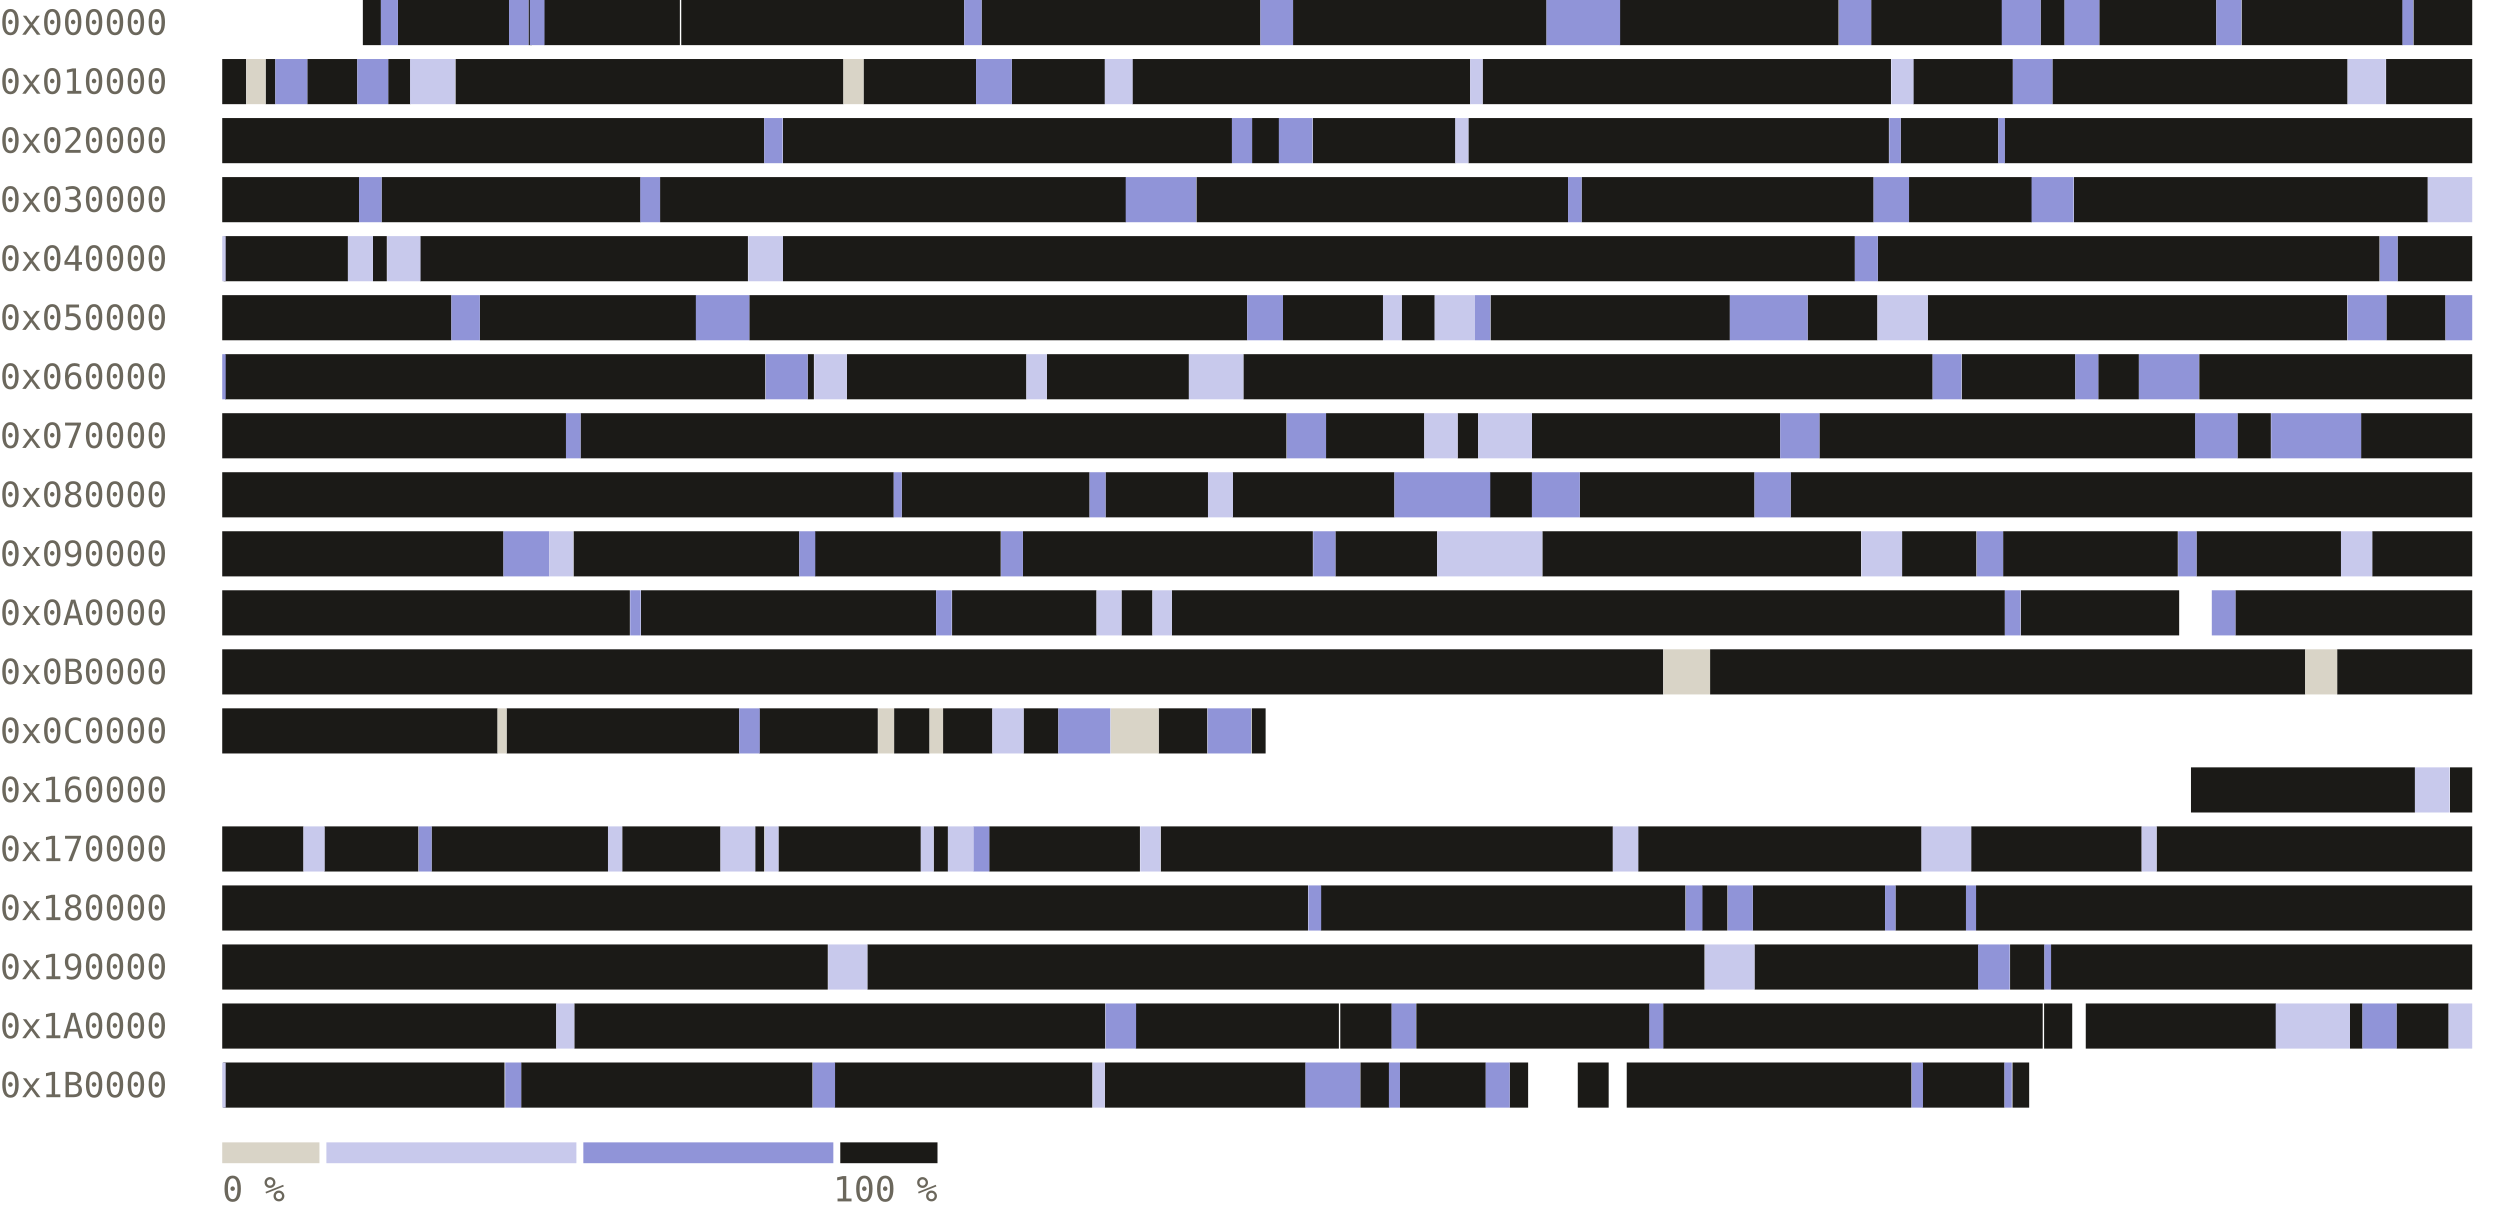
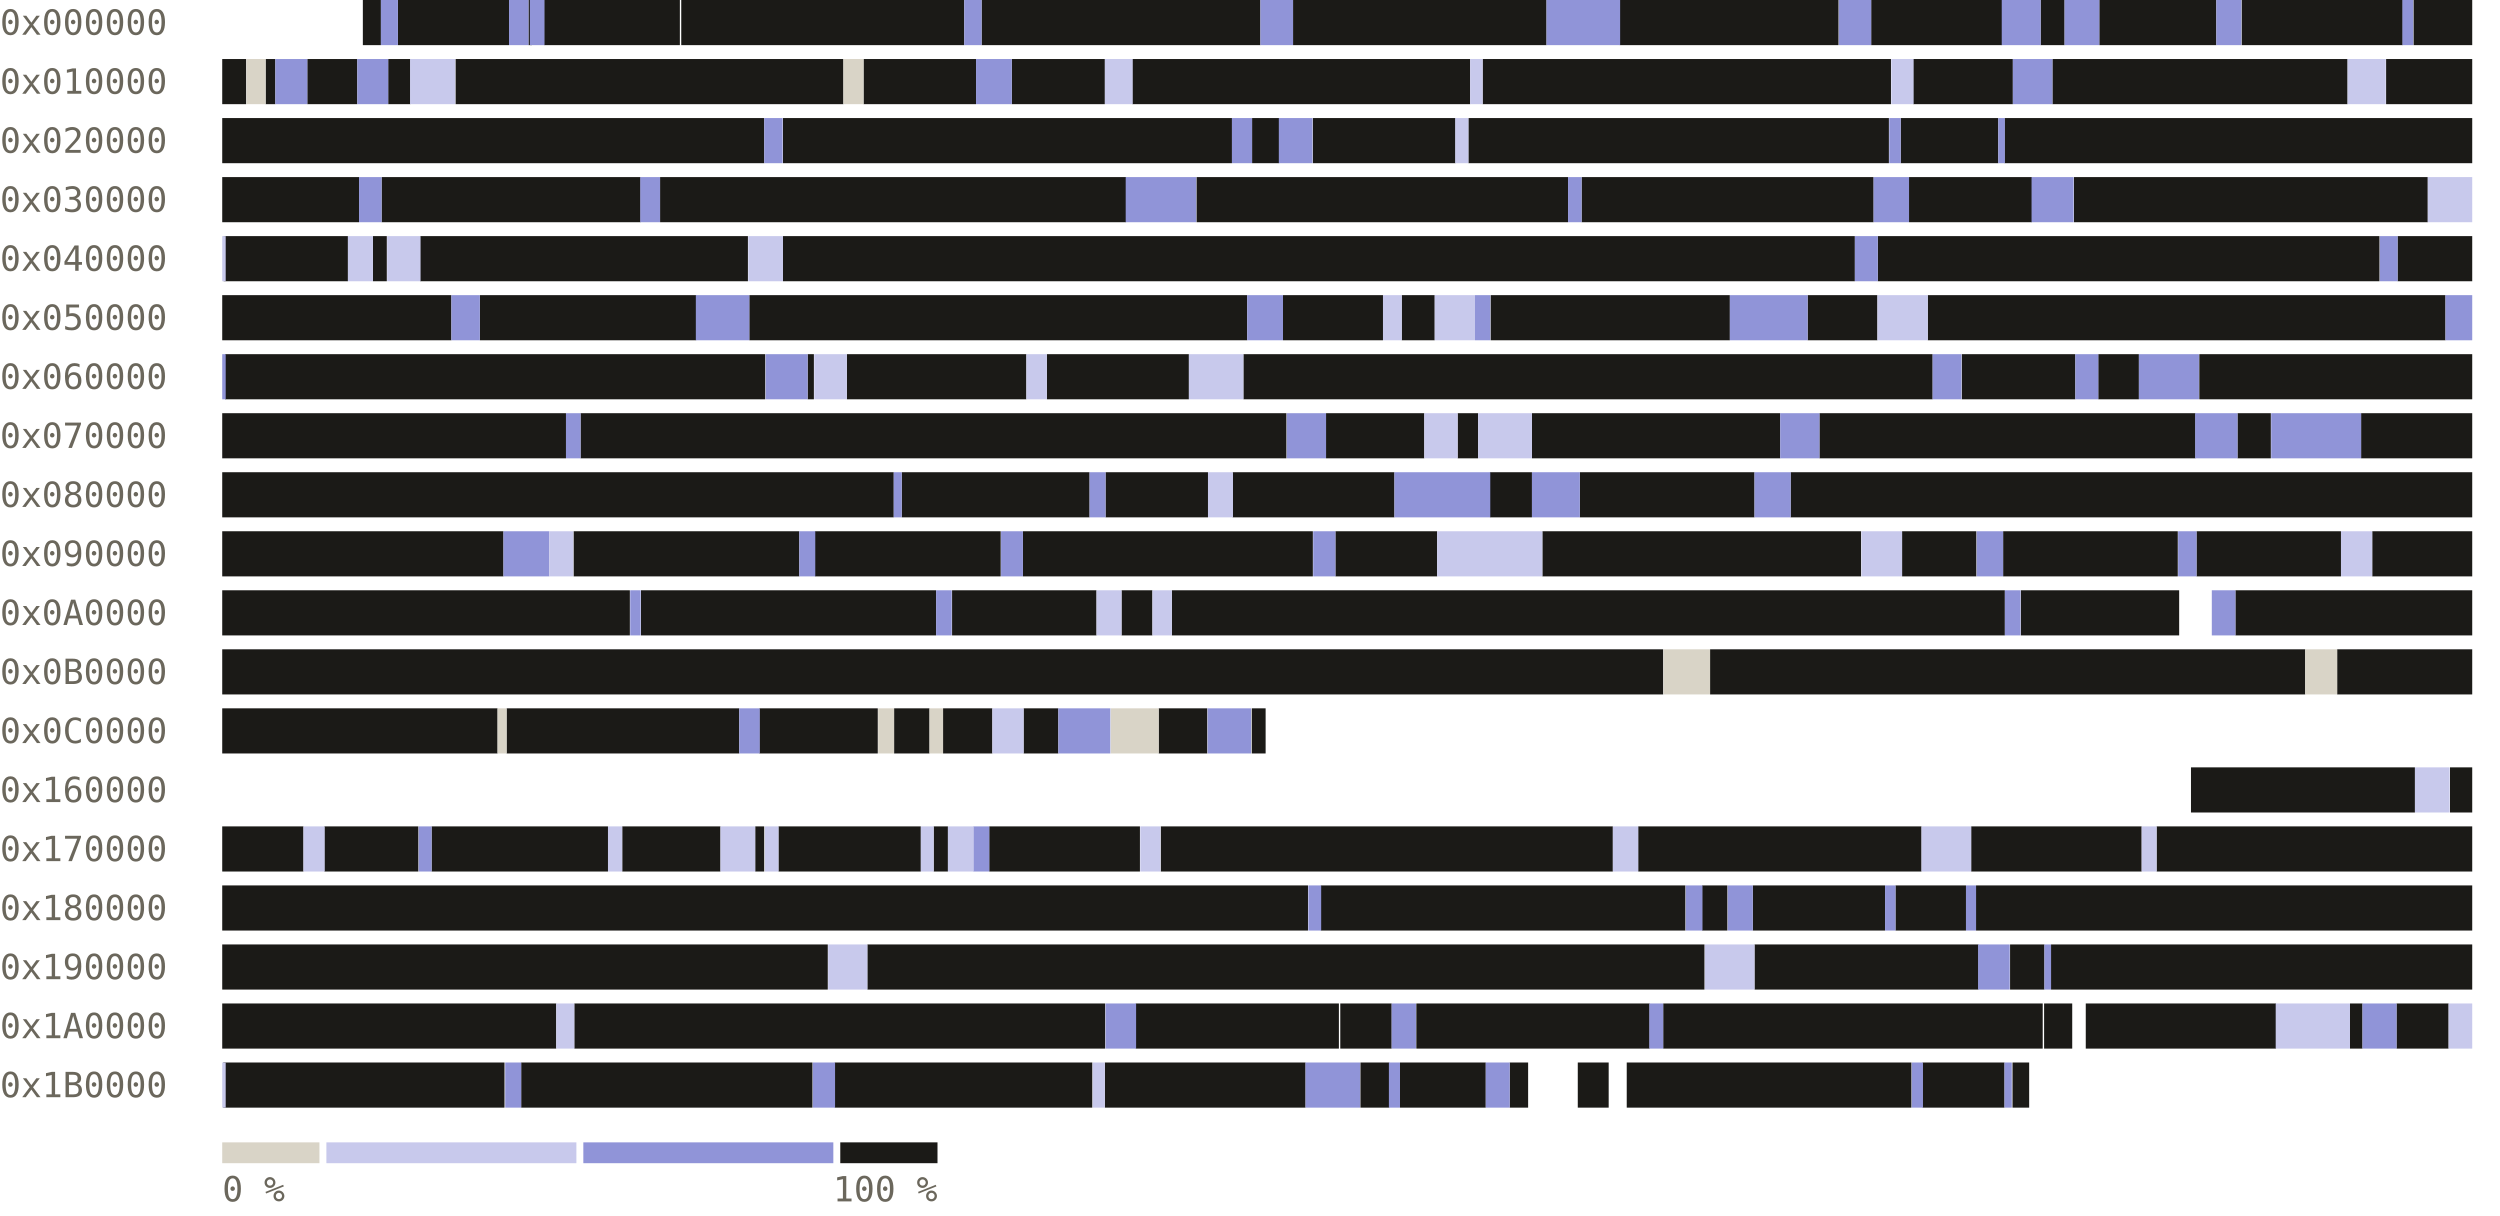
<svg xmlns="http://www.w3.org/2000/svg" viewBox="0 0 720 350" width="720" height="350">
  <style>text{font:10px monospace;fill:#6b675c}.q0{fill:#d9d4c7}.q1{fill:#e3e2f2}.q2{fill:#d6d6ef}.q3{fill:#c8c9ec}.q4{fill:#babce8}.q5{fill:#acafe4}.q6{fill:#9ea2df}.q7{fill:#9094d8}.q8{fill:#8186cf}.q9{fill:#7277c4}.q10{fill:#1b1a17}@media (prefers-color-scheme:dark){text{fill:#a8a293}.q0{fill:#4a463d}.q1{fill:#35375a}.q2{fill:#3c3f66}.q3{fill:#444772}.q4{fill:#4d517f}.q5{fill:#575b8c}.q6{fill:#62669a}.q7{fill:#6e72a8}.q8{fill:#7b7fb6}.q9{fill:#888cc4}.q10{fill:#d6d0bd}}</style>
  <text x="0" y="10">0x000000</text>
  <text x="0" y="27">0x010000</text>
  <text x="0" y="44">0x020000</text>
  <text x="0" y="61">0x030000</text>
  <text x="0" y="78">0x040000</text>
  <text x="0" y="95">0x050000</text>
  <text x="0" y="112">0x060000</text>
  <text x="0" y="129">0x070000</text>
  <text x="0" y="146">0x080000</text>
  <text x="0" y="163">0x090000</text>
  <text x="0" y="180">0x0A0000</text>
  <text x="0" y="197">0x0B0000</text>
  <text x="0" y="214">0x0C0000</text>
  <text x="0" y="231">0x160000</text>
  <text x="0" y="248">0x170000</text>
  <text x="0" y="265">0x180000</text>
  <text x="0" y="282">0x190000</text>
  <text x="0" y="299">0x1A0000</text>
  <text x="0" y="316">0x1B0000</text>
-   <path class="q10" d="M104.5 0h5.2v13h-5.2zM114.6 0h32v13h-32zM152.2 0h1v13h-1zM156.7 0h39.1v13h-39.1zM196.2 0h81.5v13h-81.5zM282.7 0h80.3v13h-80.3zM372.4 0h73v13h-73zM466.5 0h63v13h-63zM538.9 0h37.7v13h-37.7zM587.7 0h6.9v13h-6.9zM604.6 0h33.7v13h-33.7zM645.6 0h46.4v13h-46.4zM695.1 0h16.9v13h-16.9zM64 17h6.9v13h-6.9zM76.5 17h2.8v13h-2.8zM88.5 17h14.4v13h-14.4zM111.8 17h6.4v13h-6.4zM131.2 17h111.7v13h-111.7zM248.7 17h32.4v13h-32.4zM291.4 17h26.8v13h-26.8zM326.1 17h97.3v13h-97.3zM427 17h117.6v13h-117.6zM551 17h28.7v13h-28.7zM591.1 17h85v13h-85zM687.2 17h24.8v13h-24.8zM64 34h156.1v13h-156.1zM225.5 34h129.3v13h-129.3zM360.6 34h7.8v13h-7.8zM378.1 34h41.1v13h-41.1zM422.9 34h121.1v13h-121.1zM547.4 34h28.1v13h-28.1zM577.3 34h134.7v13h-134.7zM64 51h39.4v13h-39.4zM109.9 51h74.6v13h-74.6zM190.1 51h134.2v13h-134.2zM344.6 51h107v13h-107zM455.5 51h84.1v13h-84.1zM549.8 51h35.4v13h-35.4zM597.3 51h101.9v13h-101.9zM64.4 68h35.8v13h-35.8zM107.4 68h4v13h-4zM121 68h94.4v13h-94.4zM225.5 68h308.7v13h-308.7zM540.8 68h144.5v13h-144.5zM690.5 68h21.5v13h-21.5zM64 85h66v13h-66zM138.2 85h62.3v13h-62.3zM215.8 85h143.4v13h-143.4zM369.5 85h28.8v13h-28.8zM403.7 85h9.5v13h-9.5zM429.3 85h68.9v13h-68.9zM520.6 85h20.1v13h-20.1zM555.2 85h120.8v13h-120.8zM687.3 85h17v13h-17zM64.8 102h155.6v13h-155.6zM232.6 102h1.8v13h-1.8zM243.9 102h51.7v13h-51.7zM301.5 102h40.9v13h-40.9zM358.1 102h198.5v13h-198.5zM565 102h32.7v13h-32.7zM604.3 102h11.7v13h-11.7zM633.4 102h78.6v13h-78.6zM64 119h99v13h-99zM167.2 119h203.3v13h-203.3zM381.9 119h28.3v13h-28.3zM419.8 119h5.9v13h-5.9zM441.2 119h71.5v13h-71.5zM524 119h108.3v13h-108.3zM644.4 119h9.6v13h-9.6zM680 119h32v13h-32zM64 136h193.4v13h-193.4zM259.7 136h54.1v13h-54.1zM318.4 136h29.5v13h-29.5zM355 136h46.6v13h-46.6zM429.1 136h12.1v13h-12.1zM455 136h50.3v13h-50.3zM515.7 136h196.3v13h-196.3zM64 153h81v13h-81zM165.2 153h65v13h-65zM234.7 153h53.5v13h-53.5zM294.6 153h83.5v13h-83.5zM384.6 153h29.3v13h-29.3zM444.2 153h91.8v13h-91.8zM547.8 153h21.4v13h-21.4zM576.9 153h50.3v13h-50.3zM632.6 153h41.6v13h-41.6zM683.2 153h28.8v13h-28.8zM64 170h117.4v13h-117.4zM184.6 170h85v13h-85zM274.2 170h41.6v13h-41.6zM323 170h8.9v13h-8.9zM337.5 170h239.9v13h-239.9zM582 170h45.6v13h-45.6zM643.8 170h68.2v13h-68.2zM64 187h415v13h-415zM492.5 187h171.4v13h-171.4zM673.1 187h38.9v13h-38.9zM64 204h79.3v13h-79.3zM145.9 204h67v13h-67zM218.7 204h34.1v13h-34.1zM257.5 204h10.2v13h-10.2zM271.6 204h14.2v13h-14.2zM294.8 204h10v13h-10zM333.7 204h14v13h-14zM360.5 204h4v13h-4zM631 221h64.5v13h-64.5zM705.6 221h6.4v13h-6.4zM64 238h23.4v13h-23.4zM93.4 238h27.1v13h-27.1zM124.3 238h50.8v13h-50.8zM179.2 238h28.3v13h-28.3zM217.5 238h2.6v13h-2.6zM224.2 238h41v13h-41zM268.9 238h4.1v13h-4.1zM284.9 238h43.4v13h-43.4zM334.3 238h130.2v13h-130.2zM471.8 238h81.6v13h-81.6zM567.7 238h49.1v13h-49.1zM621.1 238h90.9v13h-90.9zM64 255h312.7v13h-312.7zM380.4 255h105v13h-105zM490.2 255h7.3v13h-7.3zM504.8 255h38.1v13h-38.1zM545.9 255h20.3v13h-20.3zM569.1 255h142.9v13h-142.9zM64 272h174.4v13h-174.4zM249.8 272h241.1v13h-241.1zM505.3 272h64.5v13h-64.5zM578.9 272h9.9v13h-9.9zM590.7 272h121.3v13h-121.3zM64 289h96.2v13h-96.2zM165.4 289h152.9v13h-152.9zM327.1 289h58.5v13h-58.5zM386 289h14.8v13h-14.8zM407.9 289h67.2v13h-67.2zM479 289h109.3v13h-109.3zM588.7 289h8.1v13h-8.1zM600.7 289h54.8v13h-54.8zM676.8 289h3.6v13h-3.6zM690.2 289h15v13h-15zM64.3 306h81v13h-81zM150.1 306h83.9v13h-83.9zM240.4 306h74.2v13h-74.2zM318.2 306h57.8v13h-57.8zM391.8 306h8.3v13h-8.3zM403.2 306h24.7v13h-24.7zM434.8 306h5.3v13h-5.3zM454.4 306h8.9v13h-8.9zM468.5 306h82v13h-82zM553.7 306h23.6v13h-23.6zM579.6 306h4.8v13h-4.8z" />
-   <path class="q7" d="M109.7 0h4.9v13h-4.9zM146.6 0h5.6v13h-5.6zM152.6 0h4.2v13h-4.2zM277.7 0h5v13h-5zM363 0h9.4v13h-9.4zM445.4 0h21.2v13h-21.2zM529.6 0h9.3v13h-9.3zM576.5 0h11.2v13h-11.2zM594.6 0h10v13h-10zM638.3 0h7.2v13h-7.2zM691.9 0h3.1v13h-3.1zM79.3 17h9.2v13h-9.2zM102.9 17h8.9v13h-8.9zM281.1 17h10.3v13h-10.3zM579.7 17h11.4v13h-11.4zM220.1 34h5.3v13h-5.3zM354.8 34h5.8v13h-5.8zM368.3 34h9.7v13h-9.7zM544.1 34h3.3v13h-3.3zM575.5 34h1.9v13h-1.9zM103.4 51h6.5v13h-6.5zM184.4 51h5.7v13h-5.7zM324.2 51h20.3v13h-20.3zM451.6 51h3.9v13h-3.9zM539.6 51h10.2v13h-10.2zM585.1 51h12.1v13h-12.1zM534.2 68h6.6v13h-6.6zM685.4 68h5.1v13h-5.1zM130 85h8.2v13h-8.2zM200.4 85h15.4v13h-15.4zM359.2 85h10.3v13h-10.3zM424.8 85h4.4v13h-4.4zM498.2 85h22.4v13h-22.4zM676.1 85h11.2v13h-11.2zM704.3 85h7.7v13h-7.7zM64 102h1v13h-1zM220.5 102h12.1v13h-12.1zM556.6 102h8.3v13h-8.3zM597.7 102h6.6v13h-6.6zM616 102h17.3v13h-17.3zM163 119h4.2v13h-4.2zM370.6 119h11.3v13h-11.3zM512.7 119h11.3v13h-11.3zM632.2 119h12.2v13h-12.2zM654.1 119h25.9v13h-25.9zM257.4 136h2.3v13h-2.3zM313.8 136h4.6v13h-4.6zM401.6 136h27.6v13h-27.6zM441.2 136h13.8v13h-13.8zM505.3 136h10.4v13h-10.4zM145 153h13.2v13h-13.2zM230.2 153h4.6v13h-4.6zM288.3 153h6.3v13h-6.3zM378.2 153h6.4v13h-6.4zM569.3 153h7.6v13h-7.6zM627.3 153h5.3v13h-5.3zM181.5 170h3v13h-3zM269.6 170h4.5v13h-4.5zM577.4 170h4.5v13h-4.5zM637 170h6.8v13h-6.8zM212.9 204h5.9v13h-5.9zM304.8 204h15v13h-15zM347.8 204h12.5v13h-12.5zM120.6 238h3.7v13h-3.7zM280.3 238h4.6v13h-4.6zM376.8 255h3.7v13h-3.7zM485.5 255h4.8v13h-4.8zM497.6 255h7.2v13h-7.2zM542.9 255h3v13h-3zM566.2 255h2.9v13h-2.9zM569.7 272h9.1v13h-9.1zM588.8 272h1.9v13h-1.9zM318.4 289h8.8v13h-8.8zM400.8 289h7v13h-7zM475 289h4v13h-4zM680.4 289h9.8v13h-9.8zM145.5 306h4.6v13h-4.6zM234.1 306h6.4v13h-6.4zM376 306h15.7v13h-15.7zM400 306h3.2v13h-3.2zM427.9 306h6.9v13h-6.9zM550.6 306h3.2v13h-3.2zM577.3 306h2.1v13h-2.1z" />
+   <path class="q10" d="M104.5 0h5.2v13h-5.2zM114.6 0h32v13h-32zM152.2 0h1v13h-1zM156.7 0h39.1v13h-39.1zM196.2 0h81.5v13h-81.5zM282.7 0h80.3v13h-80.3zM372.4 0h73v13h-73zM466.5 0h63v13h-63zM538.9 0h37.7v13h-37.7zM587.7 0h6.9v13h-6.9zM604.6 0h33.7v13h-33.7zM645.6 0h46.4v13h-46.4zM695.1 0h16.9v13h-16.9zM64 17h6.9v13h-6.9zM76.5 17h2.8v13h-2.8zM88.5 17h14.4v13h-14.4zM111.8 17h6.4v13h-6.4zM131.2 17h111.7v13h-111.7zM248.7 17h32.4v13h-32.4zM291.4 17h26.8v13h-26.8zM326.1 17h97.3v13h-97.3zM427 17h117.6v13h-117.6zM551 17h28.7v13h-28.7zM591.1 17h85v13h-85zM687.2 17h24.8v13h-24.8zM64 34h156.1v13h-156.1zM225.5 34h129.3v13h-129.3zM360.6 34h7.8v13h-7.8zM378.1 34h41.1v13h-41.1zM422.9 34h121.1v13h-121.1zM547.4 34h28.1v13h-28.1zM577.3 34h134.7v13h-134.7zM64 51h39.4v13h-39.4zM109.9 51h74.6v13h-74.6zM190.1 51h134.2v13h-134.2zM344.6 51h107v13h-107zM455.5 51h84.1v13h-84.1zM549.8 51h35.4v13h-35.4zM597.3 51h101.9v13h-101.9zM64.4 68h35.8v13h-35.8zM107.4 68h4v13h-4zM121 68h94.4v13h-94.4zM225.5 68h308.7v13h-308.7zM540.8 68h144.5v13h-144.5zM690.5 68h21.5v13h-21.5zM64 85h66v13h-66zM138.2 85h62.3v13h-62.3zM215.8 85h143.4v13h-143.4zM369.5 85h28.8v13h-28.8zM403.7 85h9.5v13h-9.5zM429.3 85h68.9v13h-68.9zM520.6 85h20.1v13h-20.1zM555.2 85h149.1v13h-149.1zM64.8 102h155.6v13h-155.6zM232.6 102h1.8v13h-1.8zM243.9 102h51.7v13h-51.7zM301.5 102h40.9v13h-40.9zM358.1 102h198.5v13h-198.5zM565 102h32.7v13h-32.7zM604.3 102h11.7v13h-11.7zM633.4 102h78.6v13h-78.6zM64 119h99v13h-99zM167.2 119h203.3v13h-203.3zM381.9 119h28.3v13h-28.3zM419.8 119h5.9v13h-5.9zM441.2 119h71.5v13h-71.5zM524 119h108.3v13h-108.3zM644.4 119h9.6v13h-9.6zM680 119h32v13h-32zM64 136h193.4v13h-193.4zM259.7 136h54.1v13h-54.1zM318.4 136h29.5v13h-29.5zM355 136h46.6v13h-46.6zM429.1 136h12.1v13h-12.1zM455 136h50.3v13h-50.3zM515.7 136h196.3v13h-196.3zM64 153h81v13h-81zM165.2 153h65v13h-65zM234.7 153h53.5v13h-53.5zM294.6 153h83.5v13h-83.5zM384.6 153h29.3v13h-29.3zM444.2 153h91.8v13h-91.8zM547.8 153h21.4v13h-21.4zM576.9 153h50.3v13h-50.3zM632.6 153h41.6v13h-41.6zM683.2 153h28.8v13h-28.8zM64 170h117.4v13h-117.4zM184.6 170h85v13h-85zM274.2 170h41.6v13h-41.6zM323 170h8.9v13h-8.9zM337.5 170h239.9v13h-239.9zM582 170h45.6v13h-45.6zM643.8 170h68.2v13h-68.2zM64 187h415v13h-415zM492.5 187h171.4v13h-171.4zM673.1 187h38.9v13h-38.9zM64 204h79.3v13h-79.3zM145.9 204h67v13h-67zM218.7 204h34.1v13h-34.1zM257.5 204h10.2v13h-10.2zM271.6 204h14.2v13h-14.2zM294.8 204h10v13h-10zM333.7 204h14v13h-14zM360.5 204h4v13h-4zM631 221h64.5v13h-64.5zM705.6 221h6.4v13h-6.4zM64 238h23.4v13h-23.4zM93.4 238h27.1v13h-27.1zM124.3 238h50.8v13h-50.8zM179.2 238h28.3v13h-28.3zM217.5 238h2.6v13h-2.6zM224.2 238h41v13h-41zM268.9 238h4.1v13h-4.1zM284.9 238h43.4v13h-43.4zM334.3 238h130.2v13h-130.2zM471.8 238h81.6v13h-81.6zM567.7 238h49.1v13h-49.1zM621.1 238h90.9v13h-90.9zM64 255h312.7v13h-312.7zM380.4 255h105v13h-105zM490.2 255h7.3v13h-7.3zM504.8 255h38.1v13h-38.1zM545.9 255h20.3v13h-20.3zM569.1 255h142.9v13h-142.9zM64 272h174.4v13h-174.4zM249.8 272h241.1v13h-241.1zM505.3 272h64.5v13h-64.5zM578.9 272h9.9v13h-9.9zM590.7 272h121.3v13h-121.3zM64 289h96.2v13h-96.2zM165.4 289h152.9v13h-152.9zM327.1 289h58.5v13h-58.5zM386 289h14.8v13h-14.8zM407.9 289h67.2v13h-67.2zM479 289h109.3v13h-109.3zM588.7 289h8.1v13h-8.1zM600.7 289h54.8v13h-54.8zM676.8 289h3.6v13h-3.6zM690.2 289h15v13h-15zM64.3 306h81v13h-81zM150.1 306h83.9v13h-83.9zM240.4 306h74.2v13h-74.2zM318.2 306h57.8v13h-57.8zM391.8 306h8.3v13h-8.3zM403.2 306h24.7v13h-24.7zM434.8 306h5.3v13h-5.3zM454.4 306h8.9v13h-8.9zM468.5 306h82v13h-82zM553.7 306h23.6v13h-23.6zM579.6 306h4.8v13h-4.8z" />
+   <path class="q7" d="M109.7 0h4.9v13h-4.9zM146.6 0h5.6v13h-5.6zM152.6 0h4.2v13h-4.2zM277.7 0h5v13h-5zM363 0h9.4v13h-9.4zM445.4 0h21.2v13h-21.2zM529.6 0h9.3v13h-9.3zM576.5 0h11.2v13h-11.2zM594.6 0h10v13h-10zM638.3 0h7.2v13h-7.2zM691.9 0h3.1v13h-3.1zM79.3 17h9.2v13h-9.2zM102.9 17h8.9v13h-8.9zM281.1 17h10.3v13h-10.3zM579.7 17h11.4v13h-11.4zM220.1 34h5.3v13h-5.3zM354.8 34h5.8v13h-5.8zM368.3 34h9.7v13h-9.7zM544.1 34h3.3v13h-3.3zM575.5 34h1.9v13h-1.9zM103.4 51h6.5v13h-6.5zM184.4 51h5.7v13h-5.7zM324.2 51h20.3v13h-20.3zM451.6 51h3.9v13h-3.9zM539.6 51h10.2v13h-10.2zM585.1 51h12.1v13h-12.1zM534.2 68h6.6v13h-6.6zM685.4 68h5.1v13h-5.1zM130 85h8.2v13h-8.2zM200.4 85h15.4v13h-15.4zM359.2 85h10.3v13h-10.3zM424.8 85h4.4v13h-4.4zM498.2 85h22.4v13h-22.4zM704.3 85h7.7v13h-7.7zM64 102h1v13h-1zM220.5 102h12.1v13h-12.1zM556.6 102h8.3v13h-8.3zM597.7 102h6.6v13h-6.6zM616 102h17.3v13h-17.3zM163 119h4.2v13h-4.2zM370.6 119h11.3v13h-11.3zM512.7 119h11.3v13h-11.3zM632.2 119h12.2v13h-12.2zM654.1 119h25.9v13h-25.9zM257.4 136h2.3v13h-2.3zM313.8 136h4.6v13h-4.6zM401.6 136h27.6v13h-27.6zM441.2 136h13.8v13h-13.8zM505.3 136h10.4v13h-10.4zM145 153h13.2v13h-13.2zM230.2 153h4.6v13h-4.6zM288.3 153h6.3v13h-6.3zM378.2 153h6.4v13h-6.4zM569.3 153h7.6v13h-7.6zM627.3 153h5.3v13h-5.3zM181.5 170h3v13h-3zM269.6 170h4.5v13h-4.5zM577.4 170h4.5v13h-4.5zM637 170h6.8v13h-6.8zM212.9 204h5.9v13h-5.9zM304.8 204h15v13h-15zM347.8 204h12.5v13h-12.5zM120.6 238h3.7v13h-3.7zM280.3 238h4.6v13h-4.6zM376.8 255h3.7v13h-3.7zM485.5 255h4.8v13h-4.8zM497.6 255h7.2v13h-7.2zM542.9 255h3v13h-3zM566.2 255h2.9v13h-2.9zM569.7 272h9.1v13h-9.1zM588.8 272h1.9v13h-1.9zM318.4 289h8.8v13h-8.8zM400.8 289h7v13h-7zM475 289h4v13h-4zM680.4 289h9.8v13h-9.8zM145.5 306h4.6v13h-4.6zM234.1 306h6.4v13h-6.4zM376 306h15.7v13h-15.7zM400 306h3.2v13h-3.2zM427.9 306h6.9v13h-6.9zM550.6 306h3.2v13h-3.2zM577.3 306h2.1v13h-2.1z" />
  <path class="q3" d="M118.1 17h13v13h-13zM318.2 17h8v13h-8zM423.4 17h3.6v13h-3.6zM544.7 17h6.4v13h-6.4zM676.1 17h11v13h-11zM419.1 34h3.8v13h-3.8zM699.2 51h12.8v13h-12.8zM64 68h1v13h-1zM100.2 68h7.2v13h-7.2zM111.5 68h9.6v13h-9.6zM215.5 68h10v13h-10zM398.3 85h5.4v13h-5.4zM413.2 85h11.6v13h-11.6zM540.7 85h14.5v13h-14.5zM234.5 102h9.4v13h-9.4zM295.6 102h5.9v13h-5.9zM342.4 102h15.7v13h-15.7zM410.2 119h9.6v13h-9.6zM425.7 119h15.5v13h-15.5zM347.9 136h7.2v13h-7.2zM158.2 153h6.9v13h-6.9zM413.9 153h30.3v13h-30.3zM536.1 153h11.7v13h-11.7zM674.2 153h9v13h-9zM315.8 170h7.2v13h-7.2zM331.9 170h5.6v13h-5.6zM285.8 204h9v13h-9zM695.5 221h10v13h-10zM87.4 238h6.1v13h-6.1zM175.1 238h4.1v13h-4.1zM207.5 238h10v13h-10zM220.3 238h3.9v13h-3.9zM265.2 238h3.7v13h-3.7zM273 238h7.4v13h-7.4zM328.4 238h5.8v13h-5.8zM464.5 238h7.3v13h-7.3zM553.4 238h14.3v13h-14.3zM616.8 238h4.3v13h-4.3zM238.5 272h11.3v13h-11.3zM491 272h14.3v13h-14.3zM160.2 289h5.2v13h-5.2zM655.4 289h21.4v13h-21.4zM705.2 289h6.8v13h-6.8zM64 306h1v13h-1zM314.7 306h3.5v13h-3.5z" />
  <path class="q0" d="M71 17h5.5v13h-5.5zM242.9 17h5.8v13h-5.8zM479.1 187h13.4v13h-13.4zM663.9 187h9.2v13h-9.2zM143.3 204h2.6v13h-2.6zM252.9 204h4.6v13h-4.6zM267.7 204h3.9v13h-3.9zM319.9 204h13.8v13h-13.8z" />
  <rect class="q0" x="64" y="329" width="28" height="6" />
  <rect class="q3" x="94" y="329" width="72" height="6" />
  <rect class="q7" x="168" y="329" width="72" height="6" />
  <rect class="q10" x="242" y="329" width="28" height="6" />
  <text x="64" y="346">0 %</text>
  <text x="270" y="346" text-anchor="end">100 %</text>
</svg>
